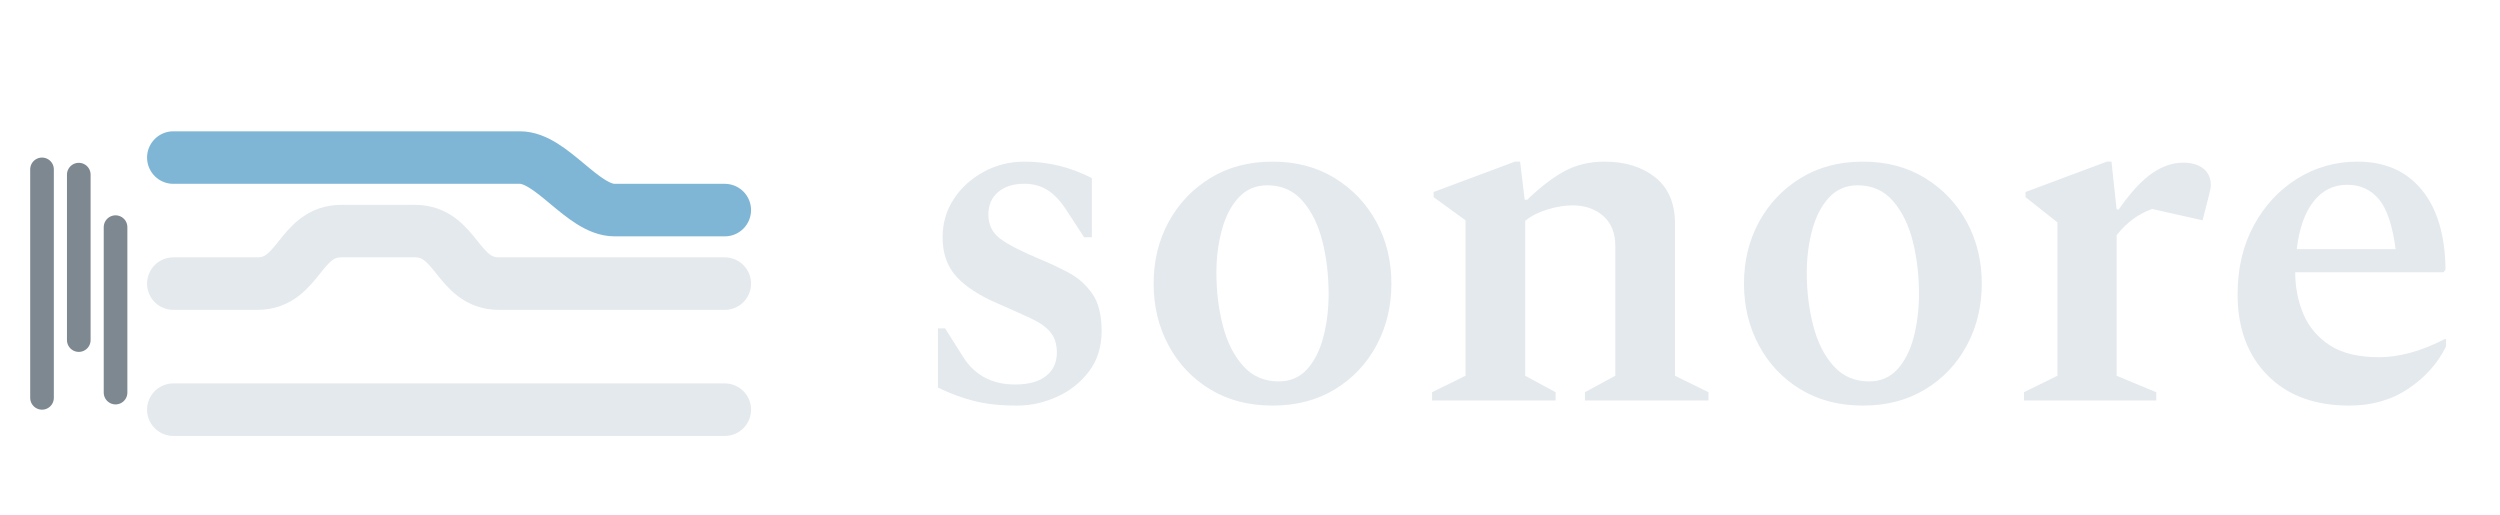
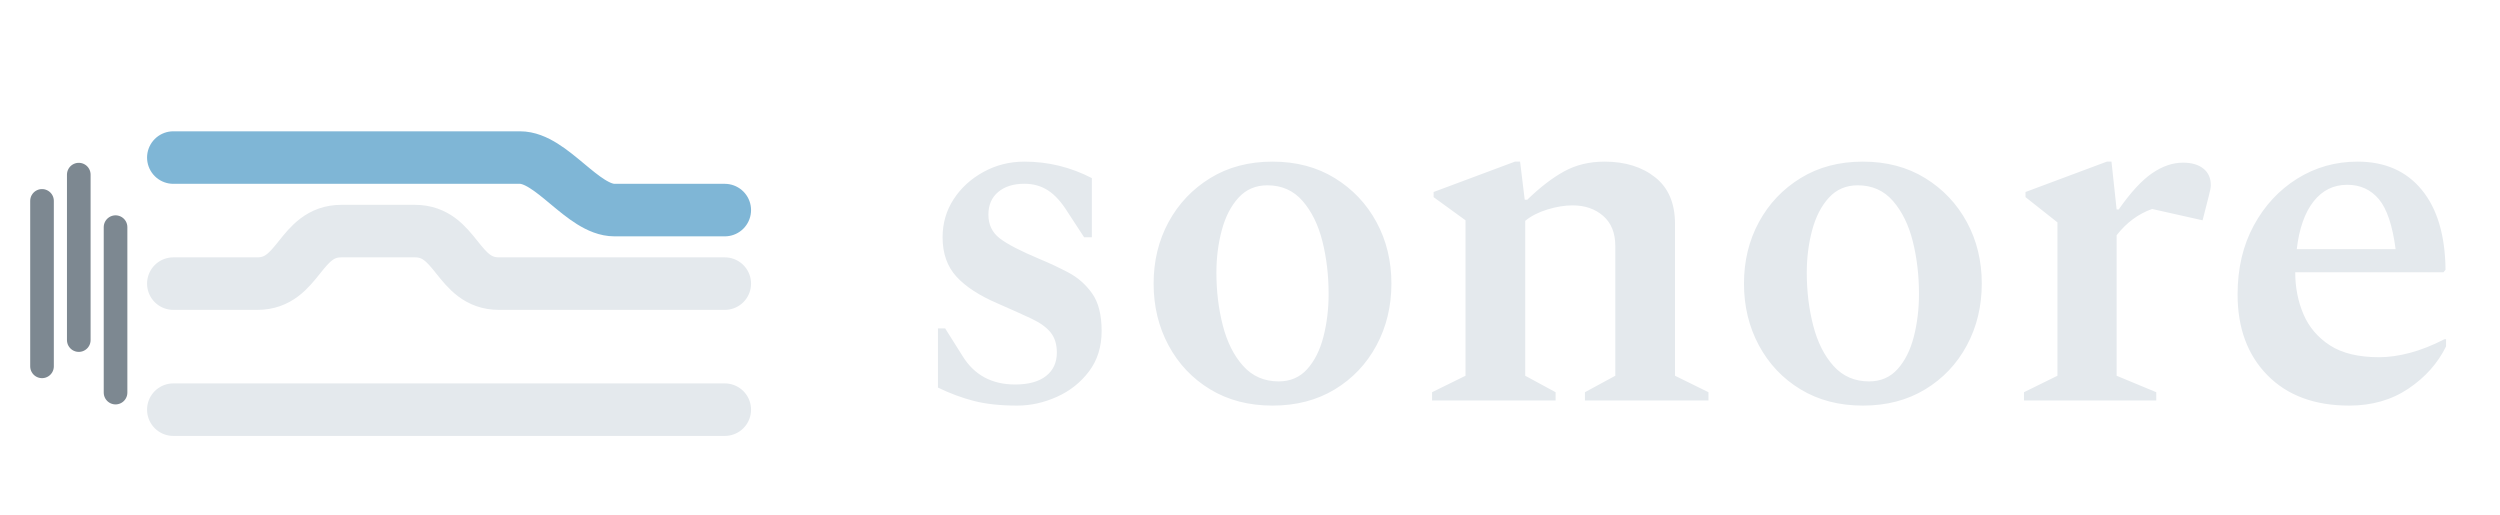
<svg xmlns="http://www.w3.org/2000/svg" viewBox="-33 -30 476 98" role="img" aria-label="sonore">
-   <path d="M-25,2.25 V45.75" stroke="#7D8891" stroke-width="4.5" stroke-linecap="round" />
+   <path d="M-25,8.25 V39.75" stroke="#7D8891" stroke-width="4.5" stroke-linecap="round" />
  <path d="M-18,3.25 V34.75" stroke="#7D8891" stroke-width="4.5" stroke-linecap="round" />
  <path d="M-11,13.25 V44.75" stroke="#7D8891" stroke-width="4.5" stroke-linecap="round" />
  <path d="M0,0 H66 C72,0 78,10 84,10 H105" stroke="#7FB6D6" fill="none" stroke-width="10" stroke-linecap="round" stroke-linejoin="round" />
  <path d="M0,24 H16 C24,24 24,14 32,14 H46 C54,14 54,24 62,24 H105" stroke="#E4E9ED" fill="none" stroke-width="10" stroke-linecap="round" stroke-linejoin="round" />
  <path d="M0,48 H105" stroke="#E4E9ED" fill="none" stroke-width="10" stroke-linecap="round" stroke-linejoin="round" />
  <path d="M160.678 47.226Q155.876 47.226 152.446 46.344Q149.016 45.462 145.586 43.796V32.526H146.958L150.29 37.818Q153.622 43.208 160.286 43.208Q164.108 43.208 166.166 41.591Q168.224 39.974 168.224 37.132Q168.224 34.78 167.048 33.31Q165.872 31.84 163.373 30.664Q160.874 29.488 157.052 27.822Q151.76 25.568 149.114 22.677Q146.468 19.786 146.468 15.18Q146.468 11.162 148.575 7.928Q150.682 4.694 154.259 2.734Q157.836 0.774 162.05 0.774Q168.812 0.774 174.888 3.91V15.18H173.418L170.282 10.378Q168.518 7.536 166.558 6.262Q164.598 4.988 162.05 4.988Q158.914 4.988 157.052 6.556Q155.19 8.124 155.19 10.868Q155.19 13.71 157.346 15.376Q159.502 17.042 164.892 19.296Q167.734 20.472 170.429 21.893Q173.124 23.314 174.937 25.862Q176.75 28.41 176.75 33.016Q176.75 37.524 174.349 40.709Q171.948 43.894 168.224 45.56Q164.5 47.226 160.678 47.226Z M209.286 47.226Q202.524 47.226 197.428 44.139Q192.332 41.052 189.49 35.76Q186.648 30.468 186.648 24.0Q186.648 17.532 189.49 12.289Q192.332 7.046 197.428 3.91Q202.524 0.774 209.286 0.774Q216.048 0.774 221.144 3.91Q226.24 7.046 229.082 12.289Q231.924 17.532 231.924 24.0Q231.924 30.468 229.082 35.76Q226.24 41.052 221.144 44.139Q216.048 47.226 209.286 47.226ZM210.462 42.62Q213.794 42.62 215.901 40.268Q218.008 37.916 218.988 34.094Q219.968 30.272 219.968 25.96Q219.968 20.668 218.792 15.964Q217.616 11.26 215.019 8.271Q212.422 5.282 208.306 5.282Q204.974 5.282 202.818 7.634Q200.662 9.986 199.633 13.808Q198.604 17.63 198.604 21.942Q198.604 27.234 199.829 31.987Q201.054 36.74 203.7 39.68Q206.346 42.62 210.462 42.62Z M239.666 46.246V44.678L246.036 41.542V11.946L239.96 7.536V6.556L255.444 0.774H256.424L257.306 8.026H257.796Q261.422 4.498 264.803 2.636Q268.184 0.774 272.496 0.774Q278.376 0.774 282.149 3.763Q285.922 6.752 285.922 12.632V41.542L292.292 44.678V46.246H268.772V44.678L274.554 41.542V16.846Q274.554 13.122 272.251 11.113Q269.948 9.104 266.42 9.104Q264.166 9.104 261.618 9.888Q259.07 10.672 257.404 12.044V41.542L263.186 44.678V46.246Z M321.692 47.226Q314.93 47.226 309.834 44.139Q304.738 41.052 301.896 35.76Q299.054 30.468 299.054 24.0Q299.054 17.532 301.896 12.289Q304.738 7.046 309.834 3.91Q314.93 0.774 321.692 0.774Q328.454 0.774 333.55 3.91Q338.646 7.046 341.488 12.289Q344.33 17.532 344.33 24.0Q344.33 30.468 341.488 35.76Q338.646 41.052 333.55 44.139Q328.454 47.226 321.692 47.226ZM322.868 42.62Q326.2 42.62 328.307 40.268Q330.414 37.916 331.394 34.094Q332.374 30.272 332.374 25.96Q332.374 20.668 331.198 15.964Q330.022 11.26 327.425 8.271Q324.828 5.282 320.712 5.282Q317.38 5.282 315.224 7.634Q313.068 9.986 312.039 13.808Q311.01 17.63 311.01 21.942Q311.01 27.234 312.235 31.987Q313.46 36.74 316.106 39.68Q318.752 42.62 322.868 42.62Z M352.366 46.246V44.678L358.736 41.542V12.338L352.66 7.536V6.556L368.144 0.774H369.026L370.006 9.888H370.398Q373.828 4.988 376.768 2.979Q379.708 0.97 382.648 0.97Q385.098 0.97 386.519 2.097Q387.94 3.224 387.94 5.282Q387.94 5.87 387.548 7.34L386.372 11.946L376.768 9.79Q372.848 11.162 370.006 14.788V41.542L377.552 44.678V46.246Z M414.302 47.226Q404.404 47.226 398.72 41.444Q393.036 35.662 393.036 26.058Q393.036 18.61 396.123 12.926Q399.21 7.242 404.404 4.008Q409.598 0.774 415.87 0.774Q423.71 0.774 428.12 6.164Q432.53 11.554 432.628 21.354L432.236 21.844H404.012Q404.012 26.156 405.58 29.831Q407.148 33.506 410.627 35.76Q414.106 38.014 419.986 38.014Q422.73 38.014 425.866 37.181Q429.002 36.348 432.432 34.584H432.726V35.956Q430.374 40.758 425.572 43.992Q420.77 47.226 414.302 47.226ZM413.91 5.184Q409.99 5.184 407.491 8.369Q404.992 11.554 404.306 17.434H423.122Q422.24 10.672 419.937 7.928Q417.634 5.184 413.91 5.184Z" fill="#E4E9ED" />
</svg>
